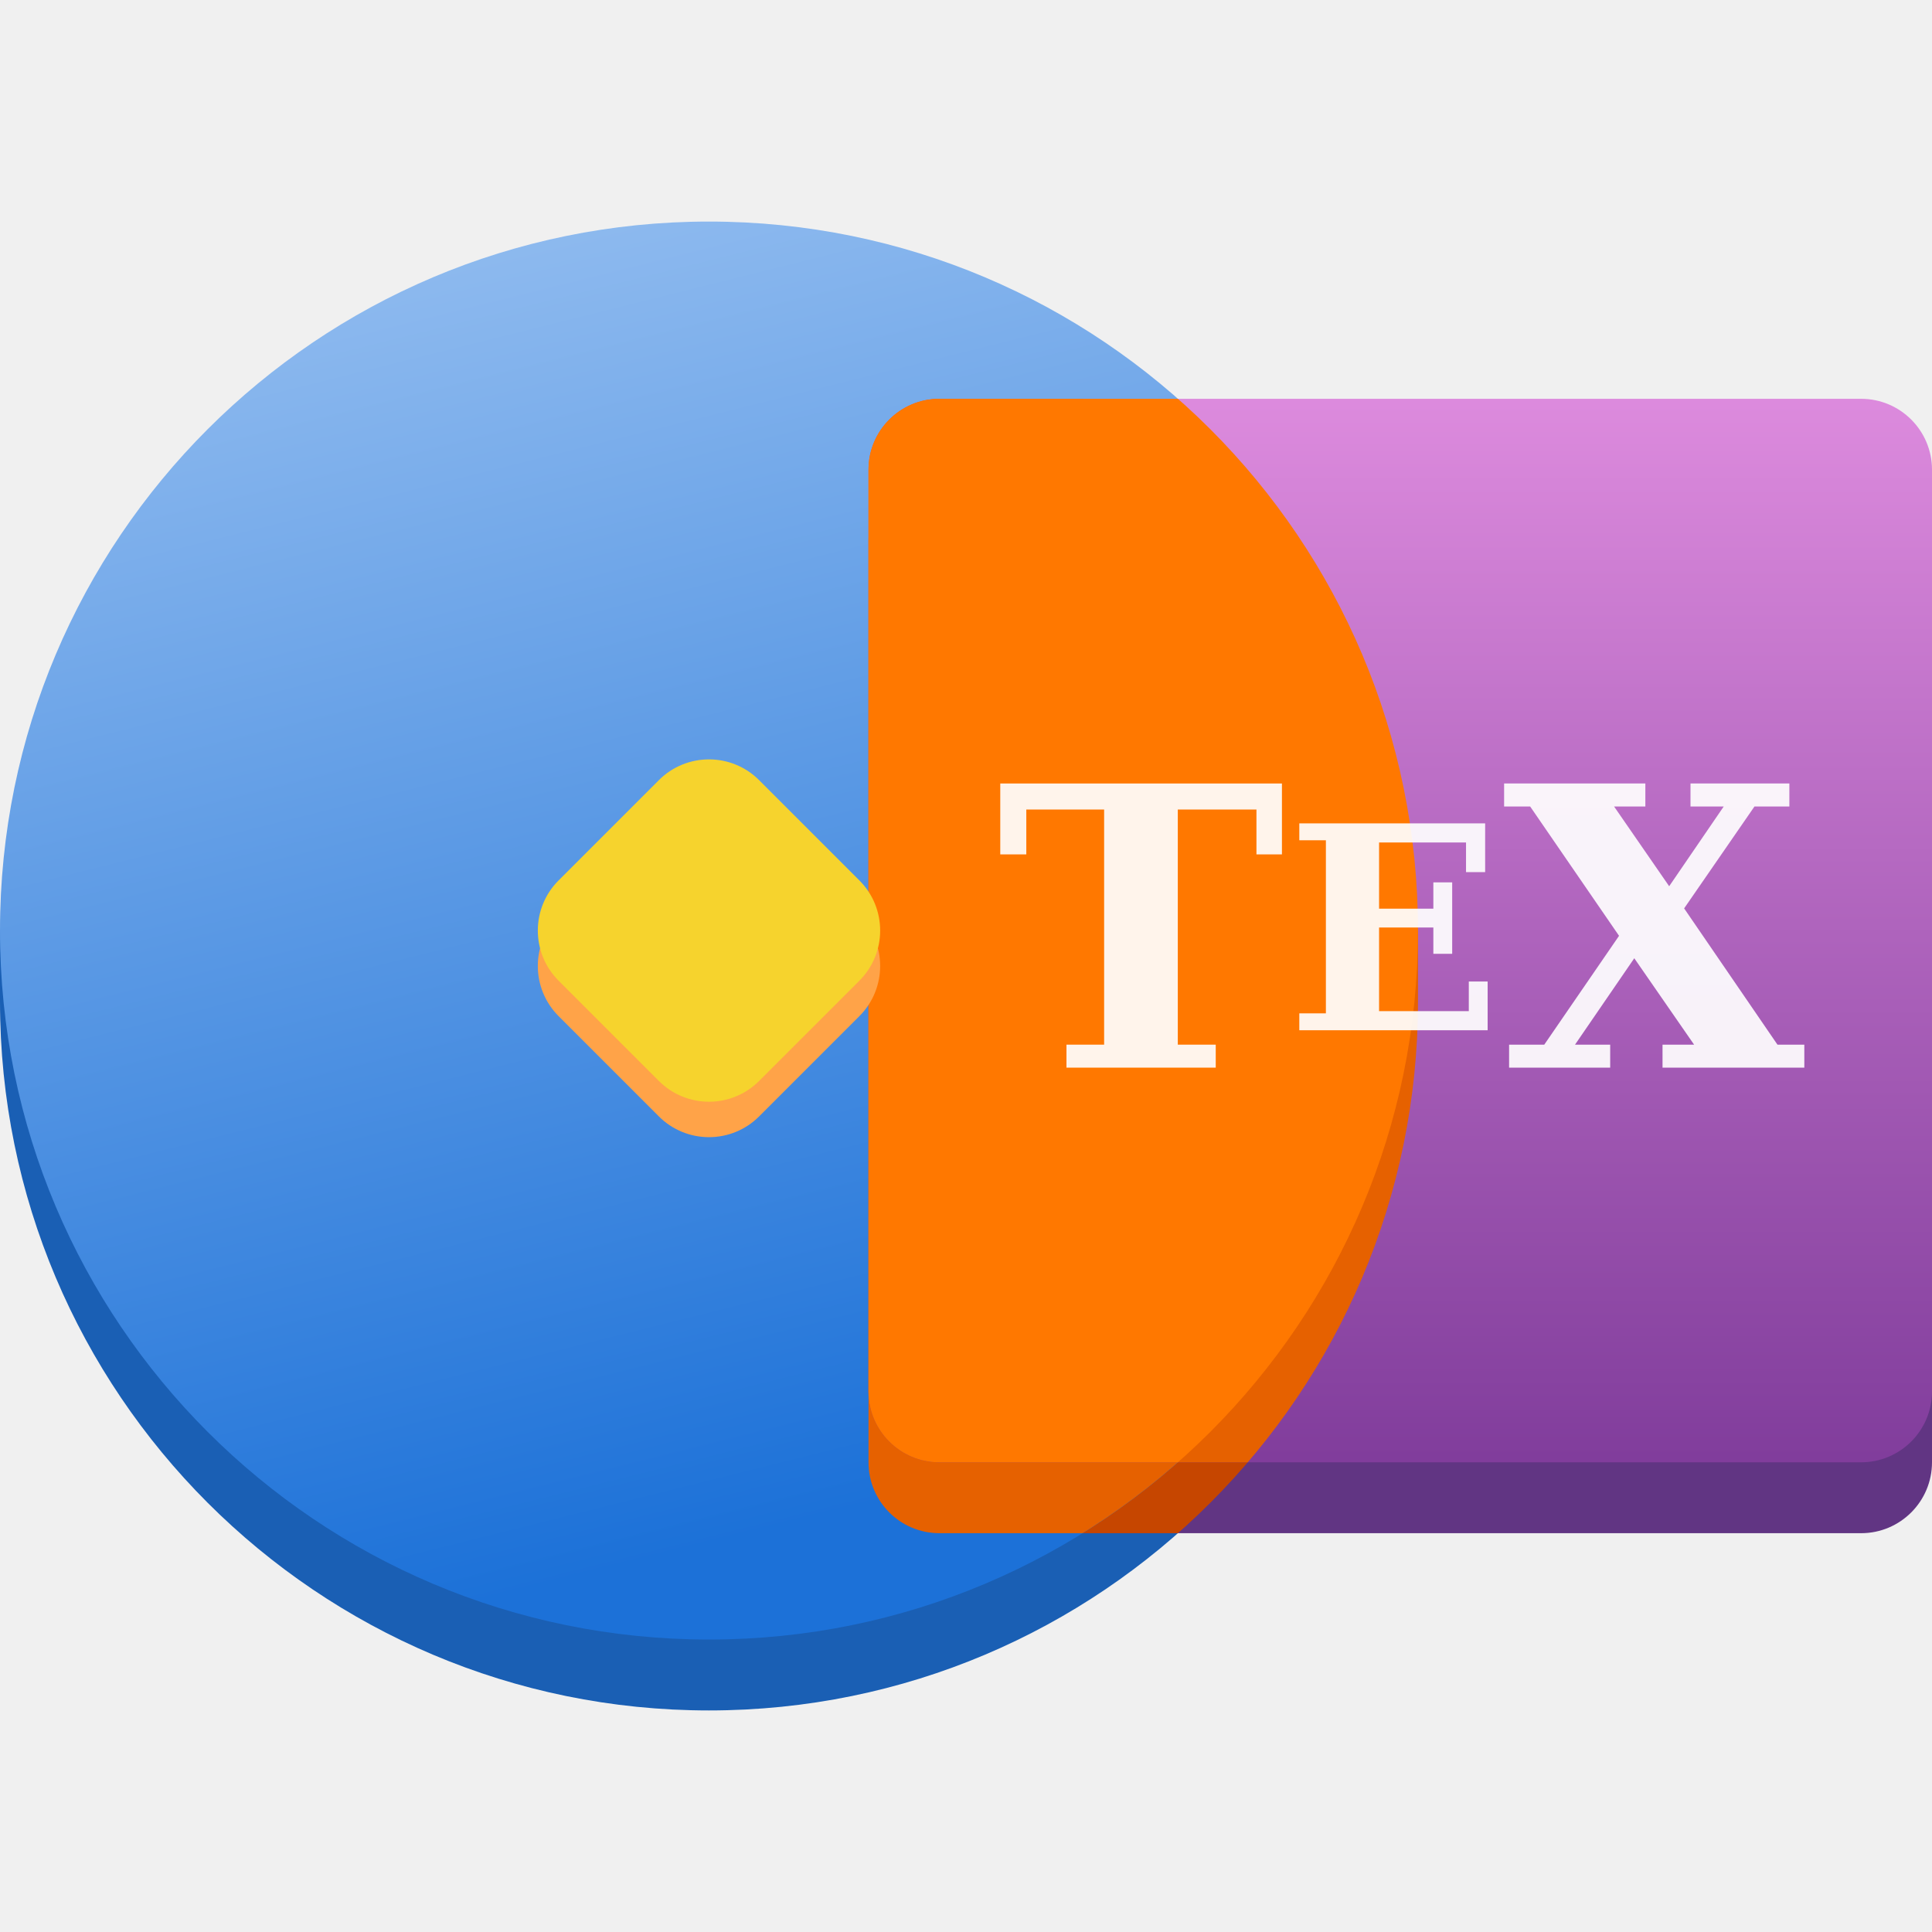
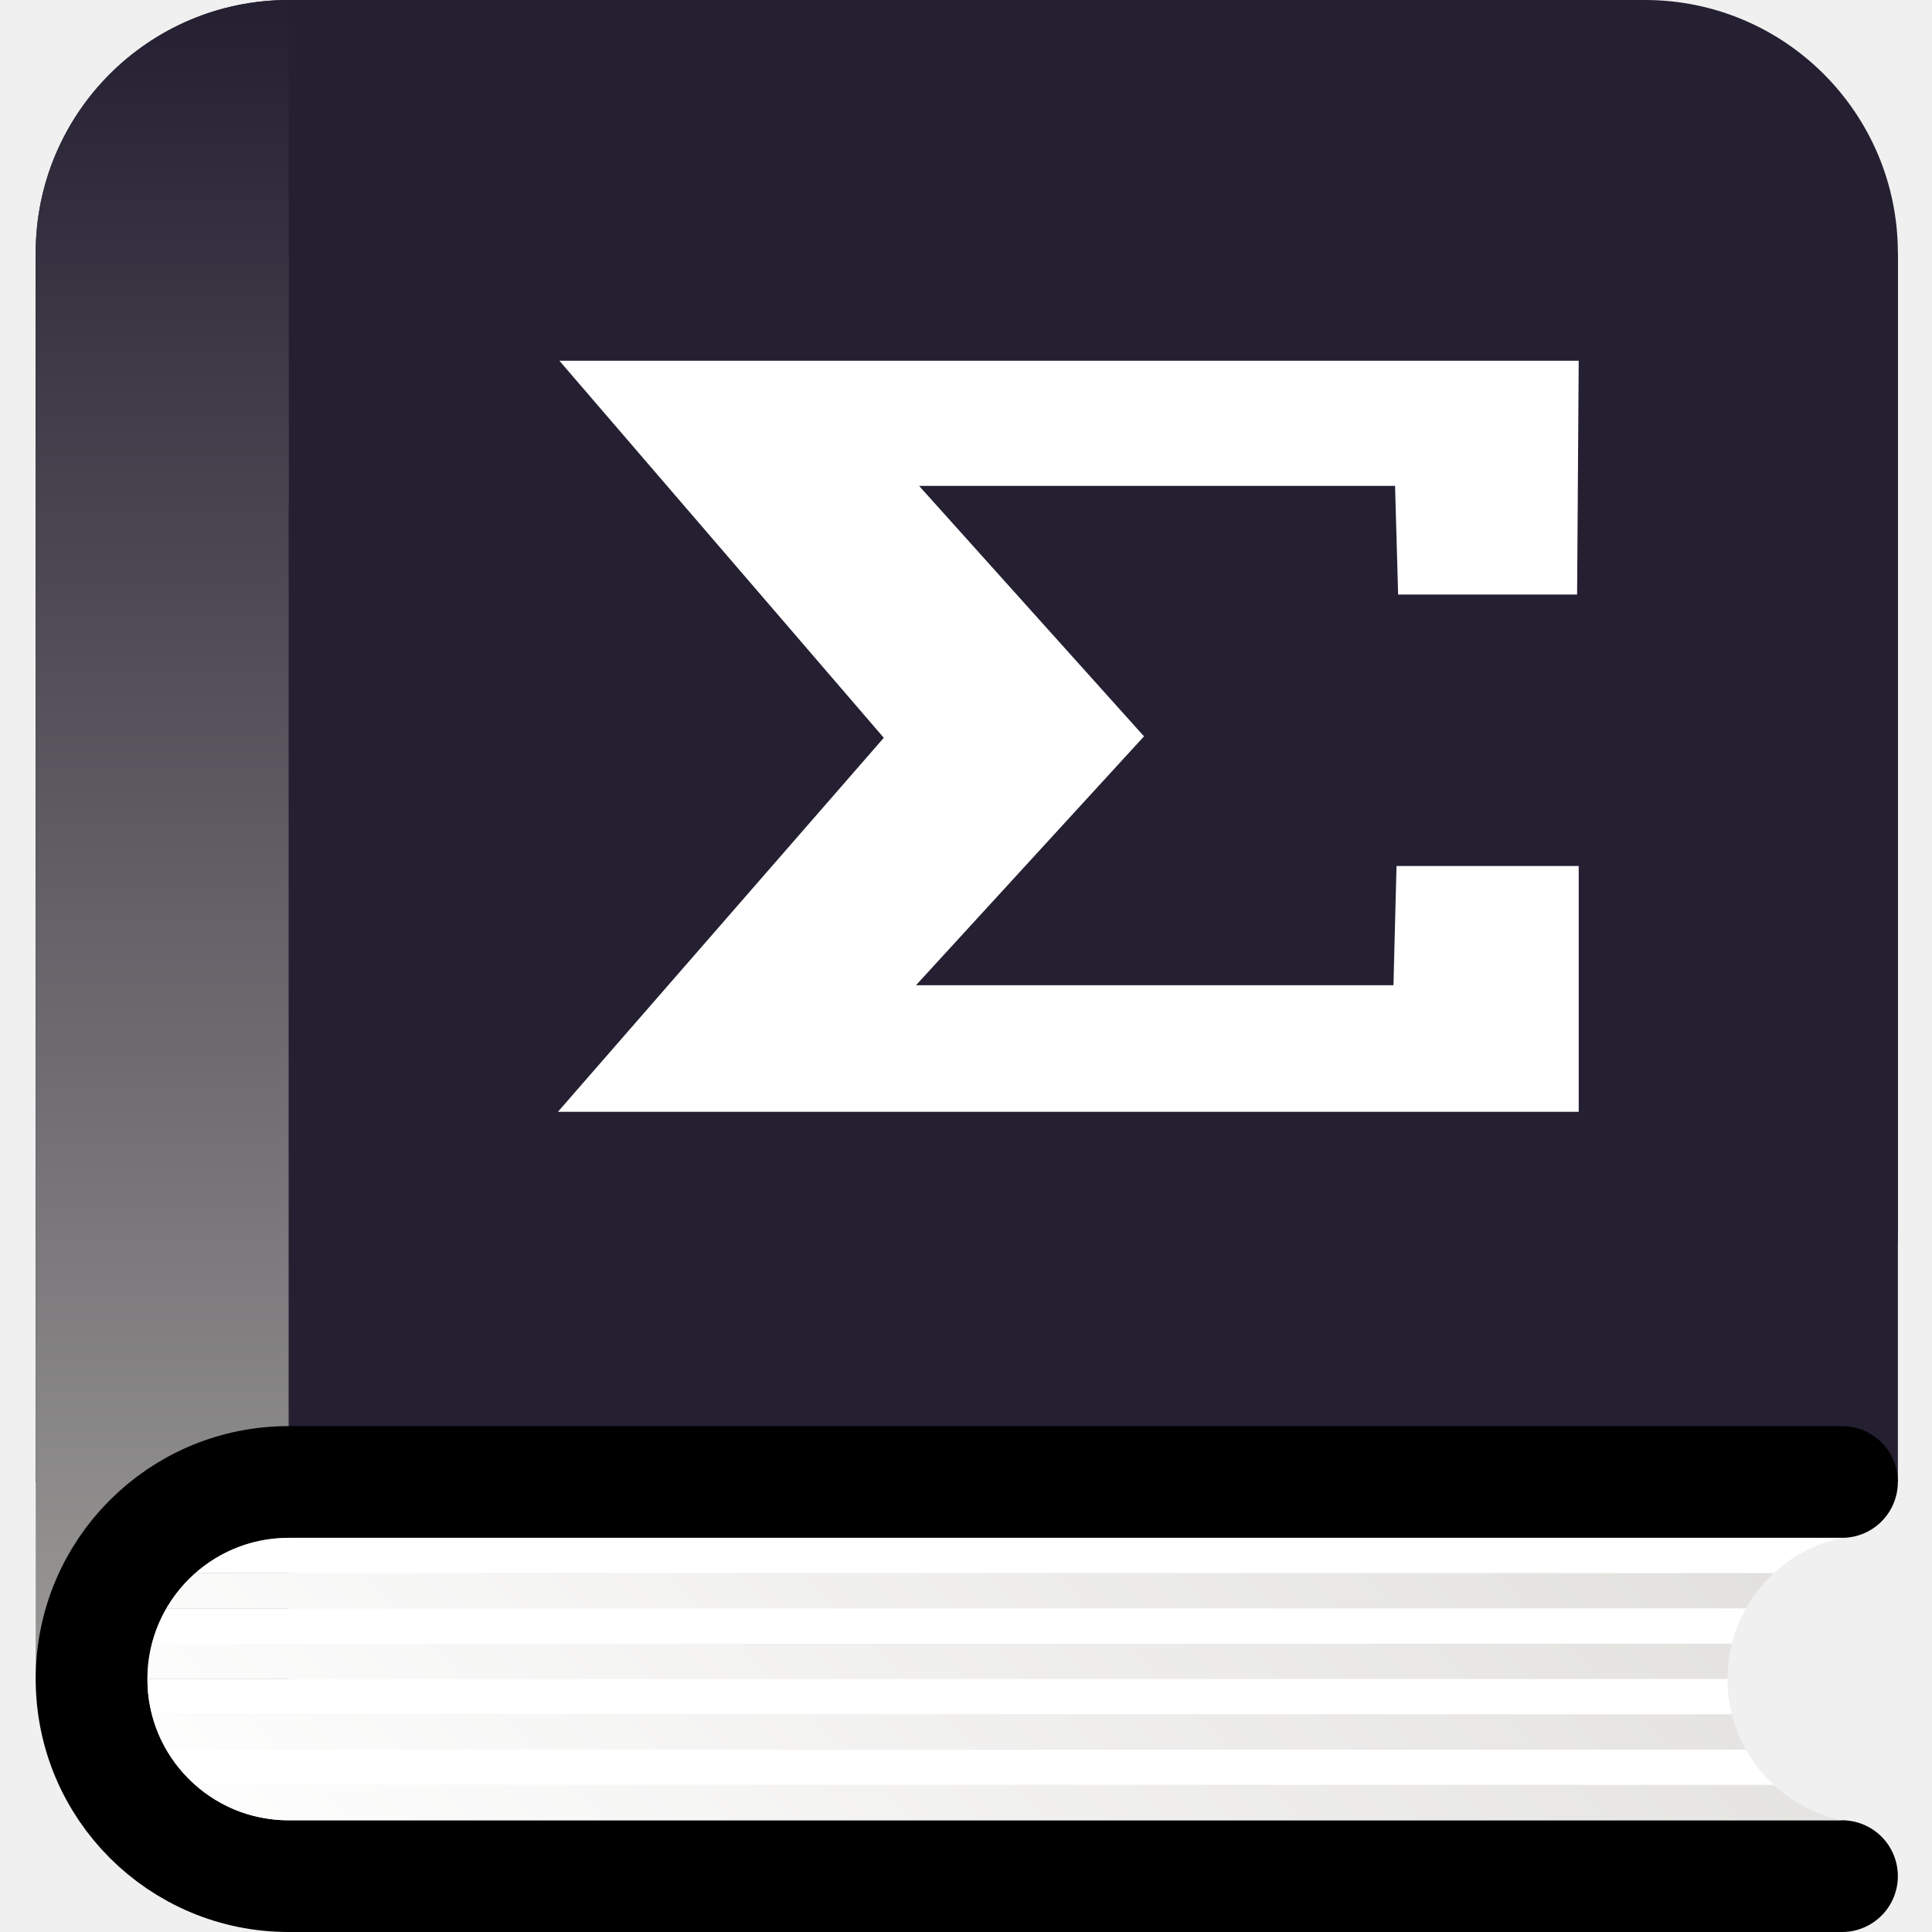
- <svg xmlns="http://www.w3.org/2000/svg" width="128" height="128" viewBox="0 0 128 128" version="1.1">
+ <svg xmlns="http://www.w3.org/2000/svg" width="128" height="128" viewBox="392 395 1215 1245" fill="none">
  <defs>
-     <linearGradient id="circGrad" x1="0" y1="0" x2="0.25" y2="1">
-       <stop offset="0" stop-color="#99c1f1" />
-       <stop offset="1" stop-color="#1c71d8" />
+     <linearGradient id="spine" x1="0" y1="395" x2="0" y2="1480" gradientUnits="userSpaceOnUse">
+       <stop offset="0" stop-color="#241f31" />
+       <stop offset="1" stop-color="#9a9996" />
    </linearGradient>
-     <linearGradient id="sqGrad" x1="0" y1="0" x2="0" y2="1">
-       <stop offset="0" stop-color="#dc8add" />
-       <stop offset="1" stop-color="#813d9c" />
+     <linearGradient id="globalGradient" x1="1660" y1="1386" x2="969" y2="2077" gradientUnits="userSpaceOnUse">
+       <stop offset="0" stop-color="#deddda" />
+       <stop offset="1" stop-color="#ffffff" />
    </linearGradient>
-     <clipPath id="circClip">
-       <circle cx="46" cy="62" r="40" />
+     <clipPath id="pagesClip">
+       <path d="M1564 1386 H563 A91 91 0 0 0 563 1568 H1564 A93 93 0 0 1 1564 1386 Z" />
    </clipPath>
-     <clipPath id="circThickClip">
-       <circle cx="46" cy="66" r="40" />
-       <rect x="6" y="62" width="80" height="4" />
+     <clipPath id="spineClip">
+       <rect x="400" y="395" width="163" height="1085" />
    </clipPath>
  </defs>
-   <g transform="matrix(1.174312 0 0 1.174312 -7.045872 -11.15596)">
-     <circle cx="46" cy="66" r="40" fill="#1a5fb4" />
-     <rect x="6" y="62" width="80" height="4" fill="#1a5fb4" />
-     <rect x="55" y="36" width="60" height="60" rx="4" ry="4" fill="#613583" />
-     <g clip-path="url(#circThickClip)">
-       <rect x="55" y="36" width="60" height="60" rx="4" ry="4" fill="#c64600" />
-     </g>
-     <circle cx="46" cy="62" r="40" fill="url(#circGrad)" />
-     <g clip-path="url(#circClip)">
-       <rect x="55" y="36" width="60" height="60" rx="4" ry="4" fill="#e66100" />
-     </g>
-     <rect x="55" y="32" width="60" height="60" rx="4" ry="4" fill="url(#sqGrad)" />
-     <g clip-path="url(#circThickClip)">
-       <rect x="55" y="32" width="60" height="60" rx="4" ry="4" fill="#e66100" />
-     </g>
-     <g clip-path="url(#circClip)">
-       <rect x="55" y="32" width="60" height="60" rx="4" ry="4" fill="#ff7800" />
-     </g>
-     <rect x="38" y="56" width="16" height="16" rx="4" ry="4" fill="#ffa348" transform="rotate(45, 46, 64)" />
-     <rect x="38" y="54" width="16" height="16" rx="4" ry="4" fill="#f6d32d" transform="rotate(45, 46, 62)" />
-     <text x="85" y="62" fill="white" fill-opacity="0.92" dominant-baseline="central" font-family="'STIX Two Text', 'DejaVu Serif', 'Noto Serif', serif" font-size="22" font-weight="bold" text-anchor="middle">
-     T<tspan font-size="16">E</tspan>X
-   </text>
+   <rect x="400" y="395" width="1200" height="955" rx="163" fill="#241f31" />
+   <rect x="400" y="558" width="1200" height="792" fill="#241f31" />
+   <circle cx="563" cy="558" r="163" fill="url(#spine)" clip-path="url(#spineClip)" />
+   <rect x="400" y="558" width="163" height="922" fill="url(#spine)" />
+   <path transform="translate(464.3 377.7) scale(9.4)" d="M98.94 26.57H29.06L51.3 52.42 28.96 78.06H98.94V61.21H86.45L86.24 69.38H53.51L69.14 52.32 53.72 35.15H86.35L86.56 42.6H98.83Z" fill="#ffffff" />
+   <path d="M1564 1350 H563 A127 127 0 0 0 563 1604 H1564" fill="none" stroke="#000000" stroke-width="72" stroke-linecap="round" />
+   <g clip-path="url(#pagesClip)">
+     <rect x="460" y="1386" width="1200" height="22.75" fill="#ffffff" />
+     <rect x="460" y="1408.75" width="1200" height="22.75" fill="url(#globalGradient)" />
+     <rect x="460" y="1431.5" width="1200" height="22.75" fill="#ffffff" />
+     <rect x="460" y="1454.25" width="1200" height="22.75" fill="url(#globalGradient)" />
+     <rect x="460" y="1477" width="1200" height="22.75" fill="#ffffff" />
+     <rect x="460" y="1499.75" width="1200" height="22.75" fill="url(#globalGradient)" />
+     <rect x="460" y="1522.5" width="1200" height="22.75" fill="#ffffff" />
+     <rect x="460" y="1545.25" width="1200" height="22.75" fill="url(#globalGradient)" />
  </g>
</svg>
